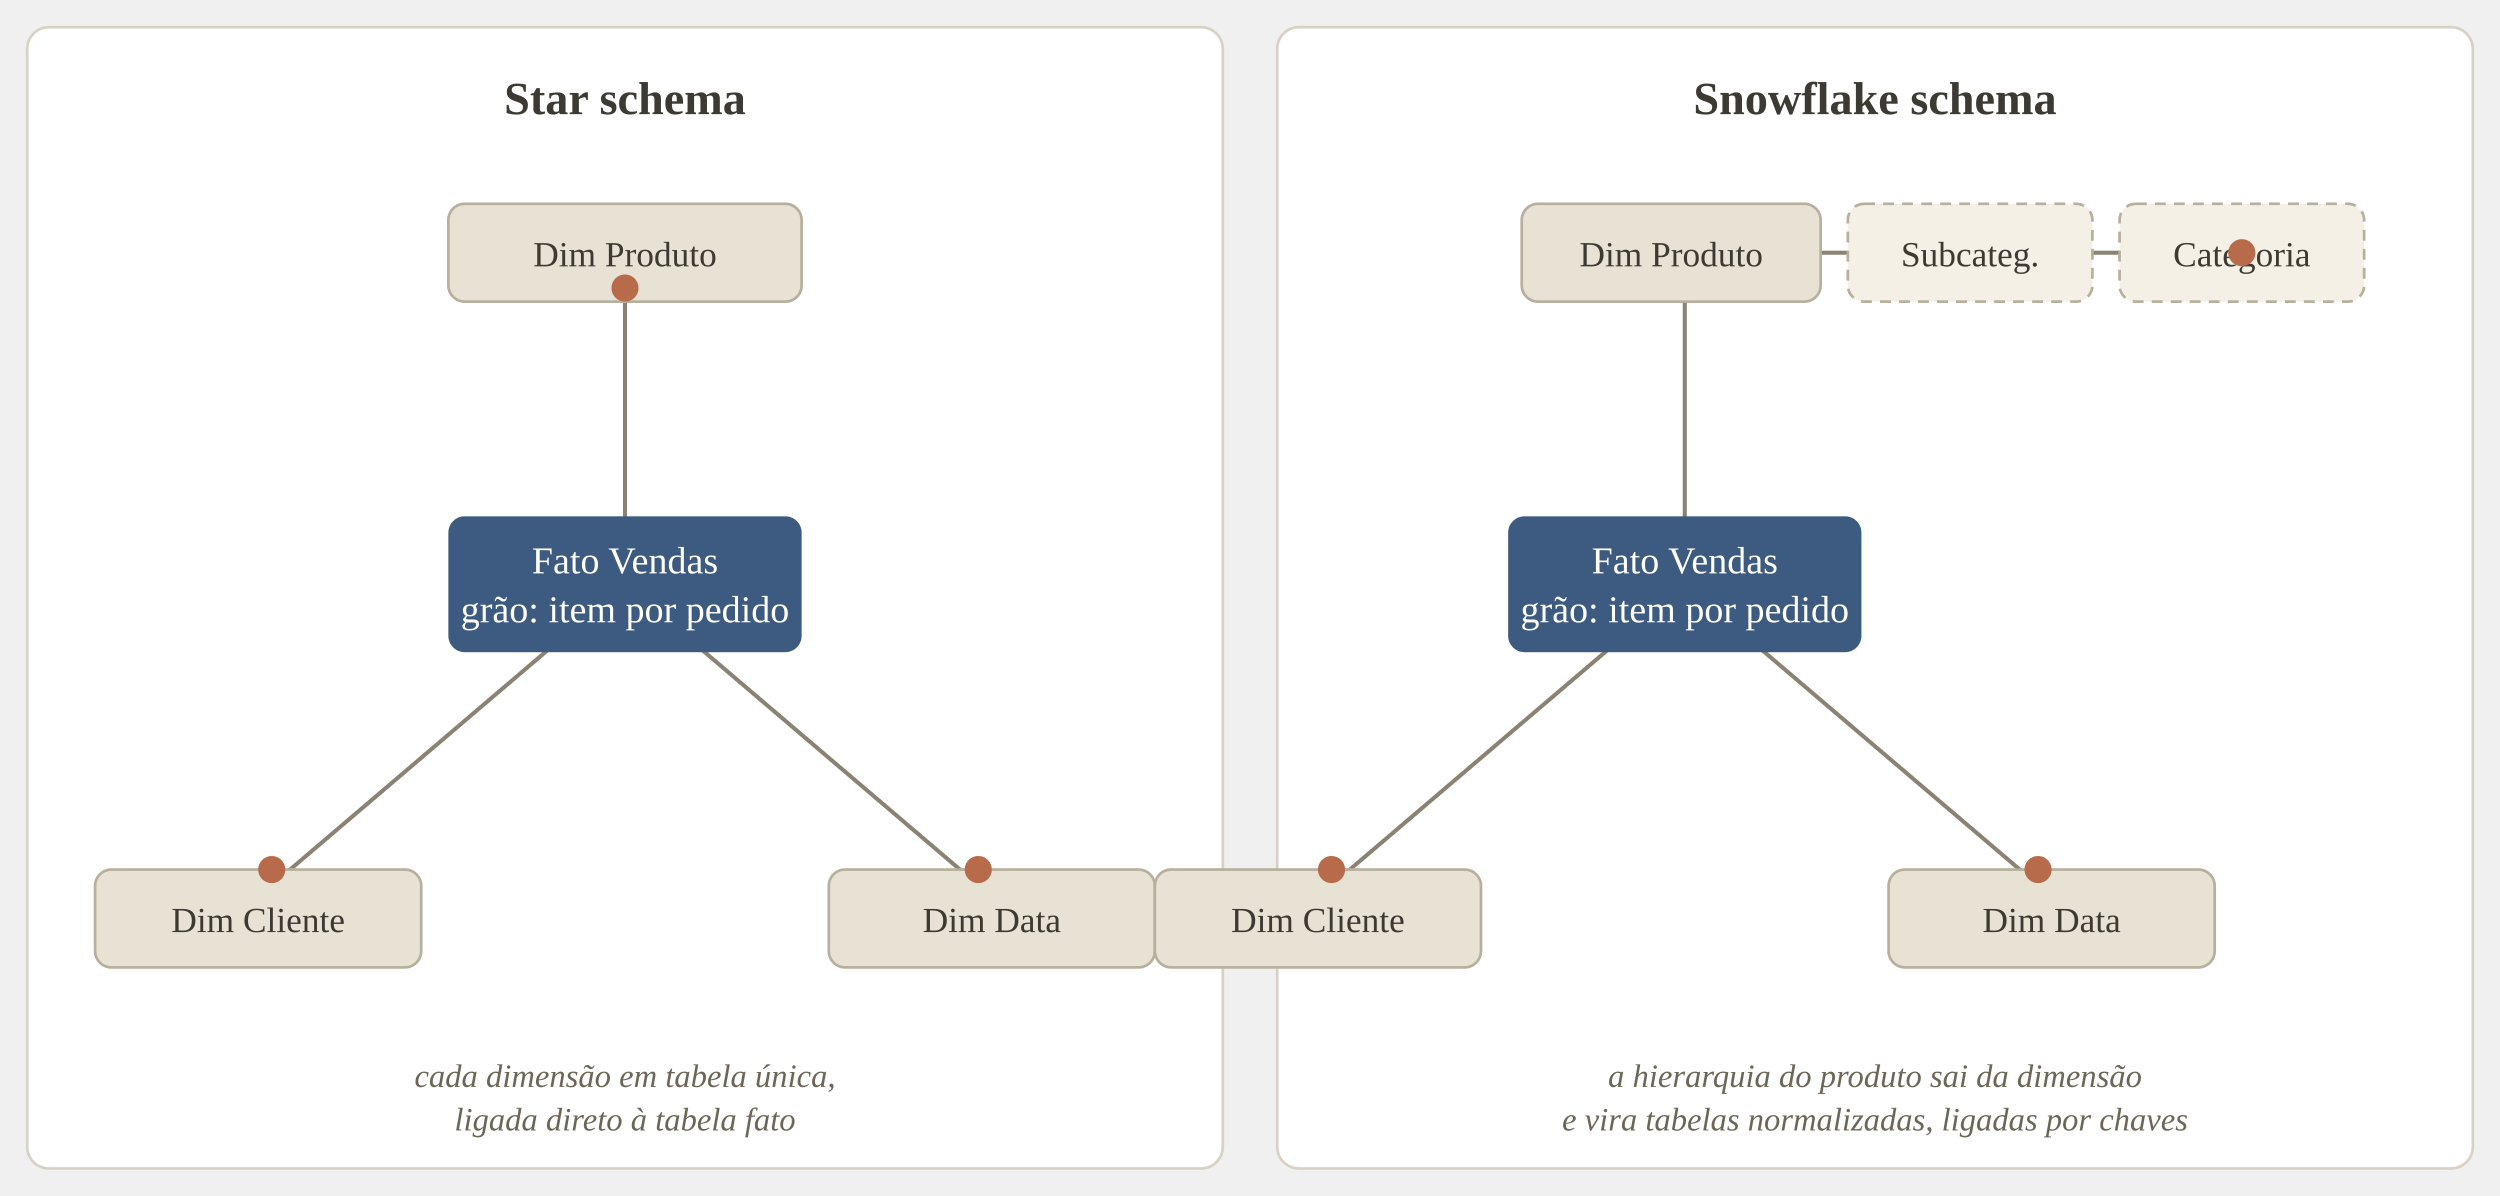
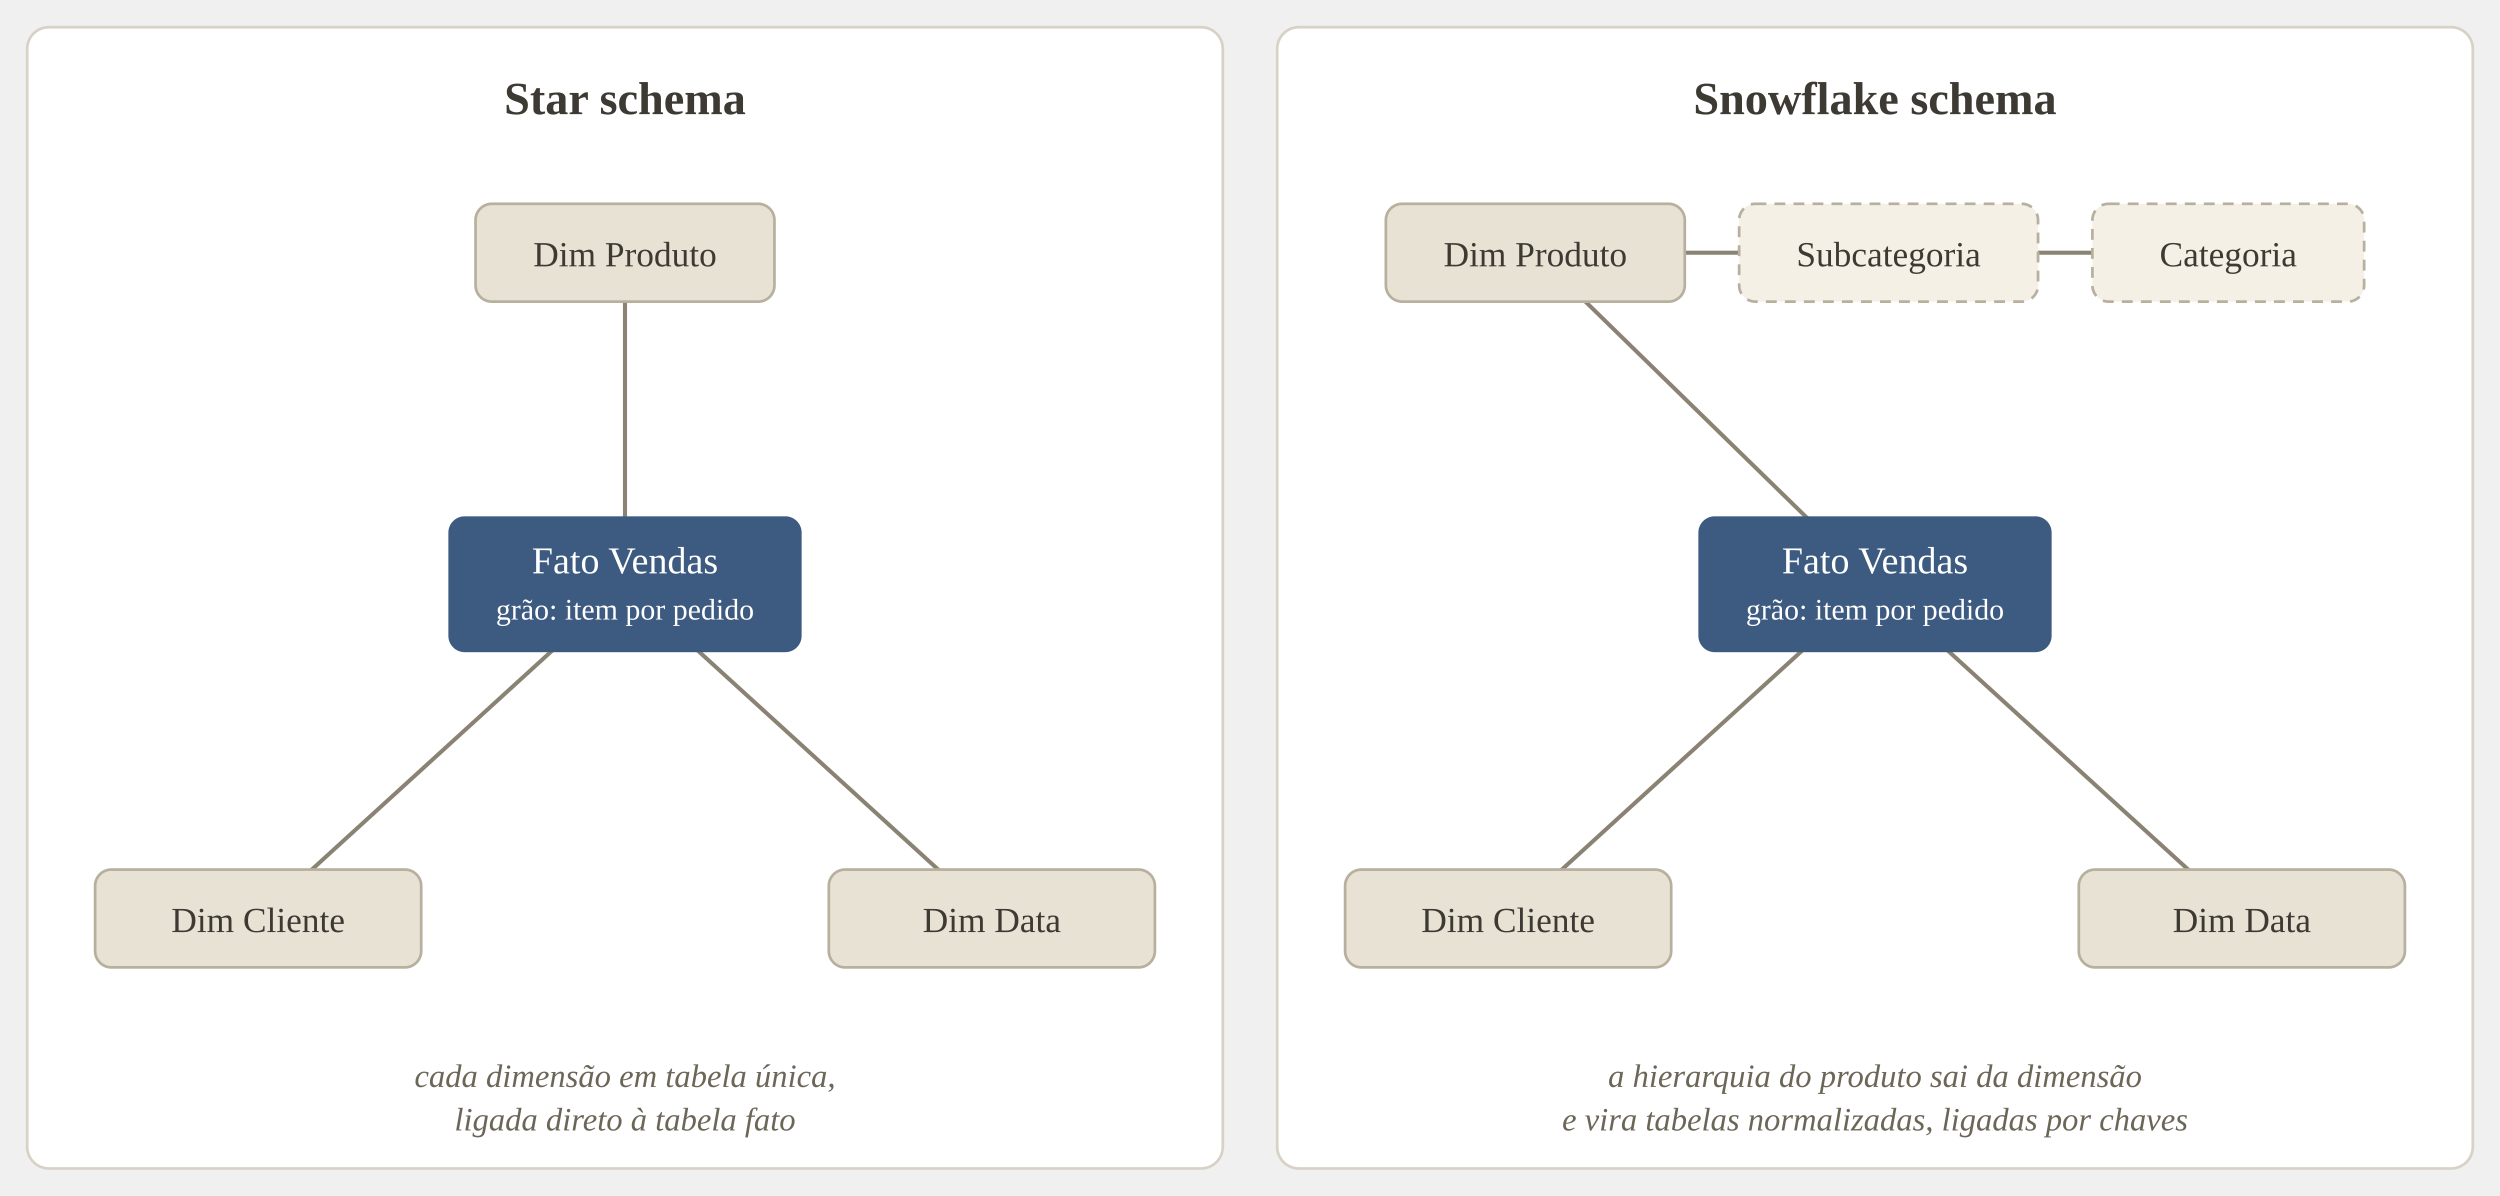
<svg xmlns="http://www.w3.org/2000/svg" viewBox="0 0 920 440" font-family="Georgia, 'Times New Roman', serif" role="img" aria-label="A mesma venda nos dois desenhos: no star schema, a dimensão produto em tabela única; no snowflake, a hierarquia normalizada em tabelas ligadas por chaves">
  <style>
    .painel { fill: #ffffff; stroke: #d8d2c6; stroke-width: 1; }
-     .titulo { font-size: 17px; fill: #3d3a33; font-weight: bold; }
+     .titulo { font-size: 17px; fill: #3d3a33; font-weight: bold; text-anchor: middle; }
    .fato { fill: #3d5a80; }
    .dim { fill: #e8e2d4; stroke: #b8b09e; stroke-width: 1; }
    .sub { fill: #f4f0e6; stroke: #b8b09e; stroke-width: 1; stroke-dasharray: 4 3; }
    .txtfato { font-size: 14px; fill: #ffffff; text-anchor: middle; }
+     .txtfato-11 { font-size: 11px; fill: #ffffff; text-anchor: middle; }
    .txtdim { font-size: 13px; fill: #3d3a33; text-anchor: middle; }
    .linha { stroke: #8a8374; stroke-width: 1.5; }
    .nota { font-size: 12px; fill: #6b6657; text-anchor: middle; font-style: italic; }
    .dot { fill: #b86b4b; }
    .j1 { animation: junta1 3s linear infinite; }
    .j2 { animation: junta2 3s linear infinite; animation-delay: 1s; }
    .j3 { animation: junta3 3s linear infinite; animation-delay: 2s; }
    .k1 { animation: cadeia 4.5s linear infinite; }
    .k2 { animation: junta2 4.5s linear infinite; animation-delay: 1.5s; }
    .k3 { animation: junta3 4.5s linear infinite; animation-delay: 3s; }
-     @keyframes junta1 { 0% { transform: translate(0,0); opacity: 0; } 15% { opacity: 1; } 85% { transform: translate(0,104px); opacity: 1; } 100% { transform: translate(0,110px); opacity: 0; } }
-     @keyframes junta2 { 0% { transform: translate(0,0); opacity: 0; } 15% { opacity: 1; } 85% { transform: translate(128px,-108px); opacity: 1; } 100% { transform: translate(135px,-115px); opacity: 0; } }
-     @keyframes junta3 { 0% { transform: translate(0,0); opacity: 0; } 15% { opacity: 1; } 85% { transform: translate(-128px,-108px); opacity: 1; } 100% { transform: translate(-135px,-115px); opacity: 0; } }
-     @keyframes cadeia { 0% { transform: translate(0,0); opacity: 0; } 10% { opacity: 1; } 35% { transform: translate(-115px,0); } 60% { transform: translate(-205px,0); } 90% { transform: translate(-205px,104px); opacity: 1; } 100% { transform: translate(-205px,112px); opacity: 0; } }
+     @keyframes junta1 { 0% { transform: translate(0,0); opacity: 0; } 15% { opacity: 1; } 85% { transform: translate(0,110px); opacity: 1; } 100% { transform: translate(0,122px); opacity: 0; } }
+     @keyframes junta2 { 0% { transform: translate(0,0); opacity: 0; } 15% { opacity: 1; } 85% { transform: translate(121px,-111px); opacity: 1; } 100% { transform: translate(135px,-123px); opacity: 0; } }
+     @keyframes junta3 { 0% { transform: translate(0,0); opacity: 0; } 15% { opacity: 1; } 85% { transform: translate(-121px,-111px); opacity: 1; } 100% { transform: translate(-135px,-123px); opacity: 0; } }
+     @keyframes cadeia { 0% { transform: translate(0,0); opacity: 0; } 10% { opacity: 1; } 35% { transform: translate(-125px,0); } 60% { transform: translate(-255px,0); } 92% { transform: translate(-130px,122px); opacity: 1; } 100% { transform: translate(-126px,126px); opacity: 0; } }
    @media (prefers-reduced-motion: reduce) { .j1, .j2, .j3, .k1, .k2, .k3 { animation: none; opacity: 0.5; } }
  </style>
  <rect class="painel" x="10" y="10" width="440" height="420" rx="8" />
  <rect class="painel" x="470" y="10" width="440" height="420" rx="8" />
-   <text class="titulo" x="230" y="42" text-anchor="middle">Star schema</text>
-   <text class="titulo" x="690" y="42" text-anchor="middle">Snowflake schema</text>
-   <line class="linha" x1="230" y1="215" x2="230" y2="105" />
-   <line class="linha" x1="230" y1="215" x2="95" y2="330" />
-   <line class="linha" x1="230" y1="215" x2="365" y2="330" />
+   <text class="titulo" x="230" y="42">Star schema</text>
+   <text class="titulo" x="690" y="42">Snowflake schema</text>
+   <line class="linha" x1="230" y1="215" x2="230" y2="93" />
+   <line class="linha" x1="230" y1="215" x2="95" y2="338" />
+   <line class="linha" x1="230" y1="215" x2="365" y2="338" />
+   <line class="linha" x1="690" y1="215" x2="565" y2="93" />
+   <line class="linha" x1="565" y1="93" x2="695" y2="93" />
+   <line class="linha" x1="695" y1="93" x2="820" y2="93" />
+   <line class="linha" x1="690" y1="215" x2="555" y2="338" />
+   <line class="linha" x1="690" y1="215" x2="825" y2="338" />
+   <circle class="dot j1" cx="230" cy="93" r="5" />
+   <circle class="dot j2" cx="95" cy="338" r="5" />
+   <circle class="dot j3" cx="365" cy="338" r="5" />
+   <circle class="dot k1" cx="820" cy="93" r="5" />
+   <circle class="dot k2" cx="555" cy="338" r="5" />
+   <circle class="dot k3" cx="825" cy="338" r="5" />
  <rect class="fato" x="165" y="190" width="130" height="50" rx="6" />
  <text class="txtfato" x="230" y="211">Fato Vendas</text>
-   <text class="txtfato" x="230" y="229" font-size="11">grão: item por pedido</text>
-   <rect class="dim" x="165" y="75" width="130" height="36" rx="6" />
+   <text class="txtfato-11" x="230" y="228">grão: item por pedido</text>
+   <rect class="dim" x="175" y="75" width="110" height="36" rx="6" />
  <text class="txtdim" x="230" y="98">Dim Produto</text>
  <rect class="dim" x="35" y="320" width="120" height="36" rx="6" />
  <text class="txtdim" x="95" y="343">Dim Cliente</text>
  <rect class="dim" x="305" y="320" width="120" height="36" rx="6" />
  <text class="txtdim" x="365" y="343">Dim Data</text>
-   <circle class="dot j1" cx="230" cy="106" r="5" />
-   <circle class="dot j2" cx="100" cy="320" r="5" />
-   <circle class="dot j3" cx="360" cy="320" r="5" />
  <text class="nota" x="230" y="400">cada dimensão em tabela única,</text>
  <text class="nota" x="230" y="416">ligada direto à tabela fato</text>
-   <line class="linha" x1="620" y1="215" x2="620" y2="105" />
-   <line class="linha" x1="620" y1="215" x2="485" y2="330" />
-   <line class="linha" x1="620" y1="215" x2="755" y2="330" />
-   <line class="linha" x1="620" y1="93" x2="710" y2="93" />
-   <line class="linha" x1="710" y1="93" x2="800" y2="93" />
-   <rect class="fato" x="555" y="190" width="130" height="50" rx="6" />
-   <text class="txtfato" x="620" y="211">Fato Vendas</text>
-   <text class="txtfato" x="620" y="229" font-size="11">grão: item por pedido</text>
-   <rect class="dim" x="560" y="75" width="110" height="36" rx="6" />
-   <text class="txtdim" x="615" y="98">Dim Produto</text>
-   <rect class="sub" x="680" y="75" width="90" height="36" rx="6" />
-   <text class="txtdim" x="725" y="98">Subcateg.</text>
-   <rect class="sub" x="780" y="75" width="90" height="36" rx="6" />
-   <text class="txtdim" x="825" y="98">Categoria</text>
-   <rect class="dim" x="425" y="320" width="120" height="36" rx="6" />
-   <text class="txtdim" x="485" y="343">Dim Cliente</text>
-   <rect class="dim" x="695" y="320" width="120" height="36" rx="6" />
-   <text class="txtdim" x="755" y="343">Dim Data</text>
-   <circle class="dot k1" cx="825" cy="93" r="5" />
-   <circle class="dot k2" cx="490" cy="320" r="5" />
-   <circle class="dot k3" cx="750" cy="320" r="5" />
+   <rect class="fato" x="625" y="190" width="130" height="50" rx="6" />
+   <text class="txtfato" x="690" y="211">Fato Vendas</text>
+   <text class="txtfato-11" x="690" y="228">grão: item por pedido</text>
+   <rect class="dim" x="510" y="75" width="110" height="36" rx="6" />
+   <text class="txtdim" x="565" y="98">Dim Produto</text>
+   <rect class="sub" x="640" y="75" width="110" height="36" rx="6" />
+   <text class="txtdim" x="695" y="98">Subcategoria</text>
+   <rect class="sub" x="770" y="75" width="100" height="36" rx="6" />
+   <text class="txtdim" x="820" y="98">Categoria</text>
+   <rect class="dim" x="495" y="320" width="120" height="36" rx="6" />
+   <text class="txtdim" x="555" y="343">Dim Cliente</text>
+   <rect class="dim" x="765" y="320" width="120" height="36" rx="6" />
+   <text class="txtdim" x="825" y="343">Dim Data</text>
  <text class="nota" x="690" y="400">a hierarquia do produto sai da dimensão</text>
  <text class="nota" x="690" y="416">e vira tabelas normalizadas, ligadas por chaves</text>
</svg>
